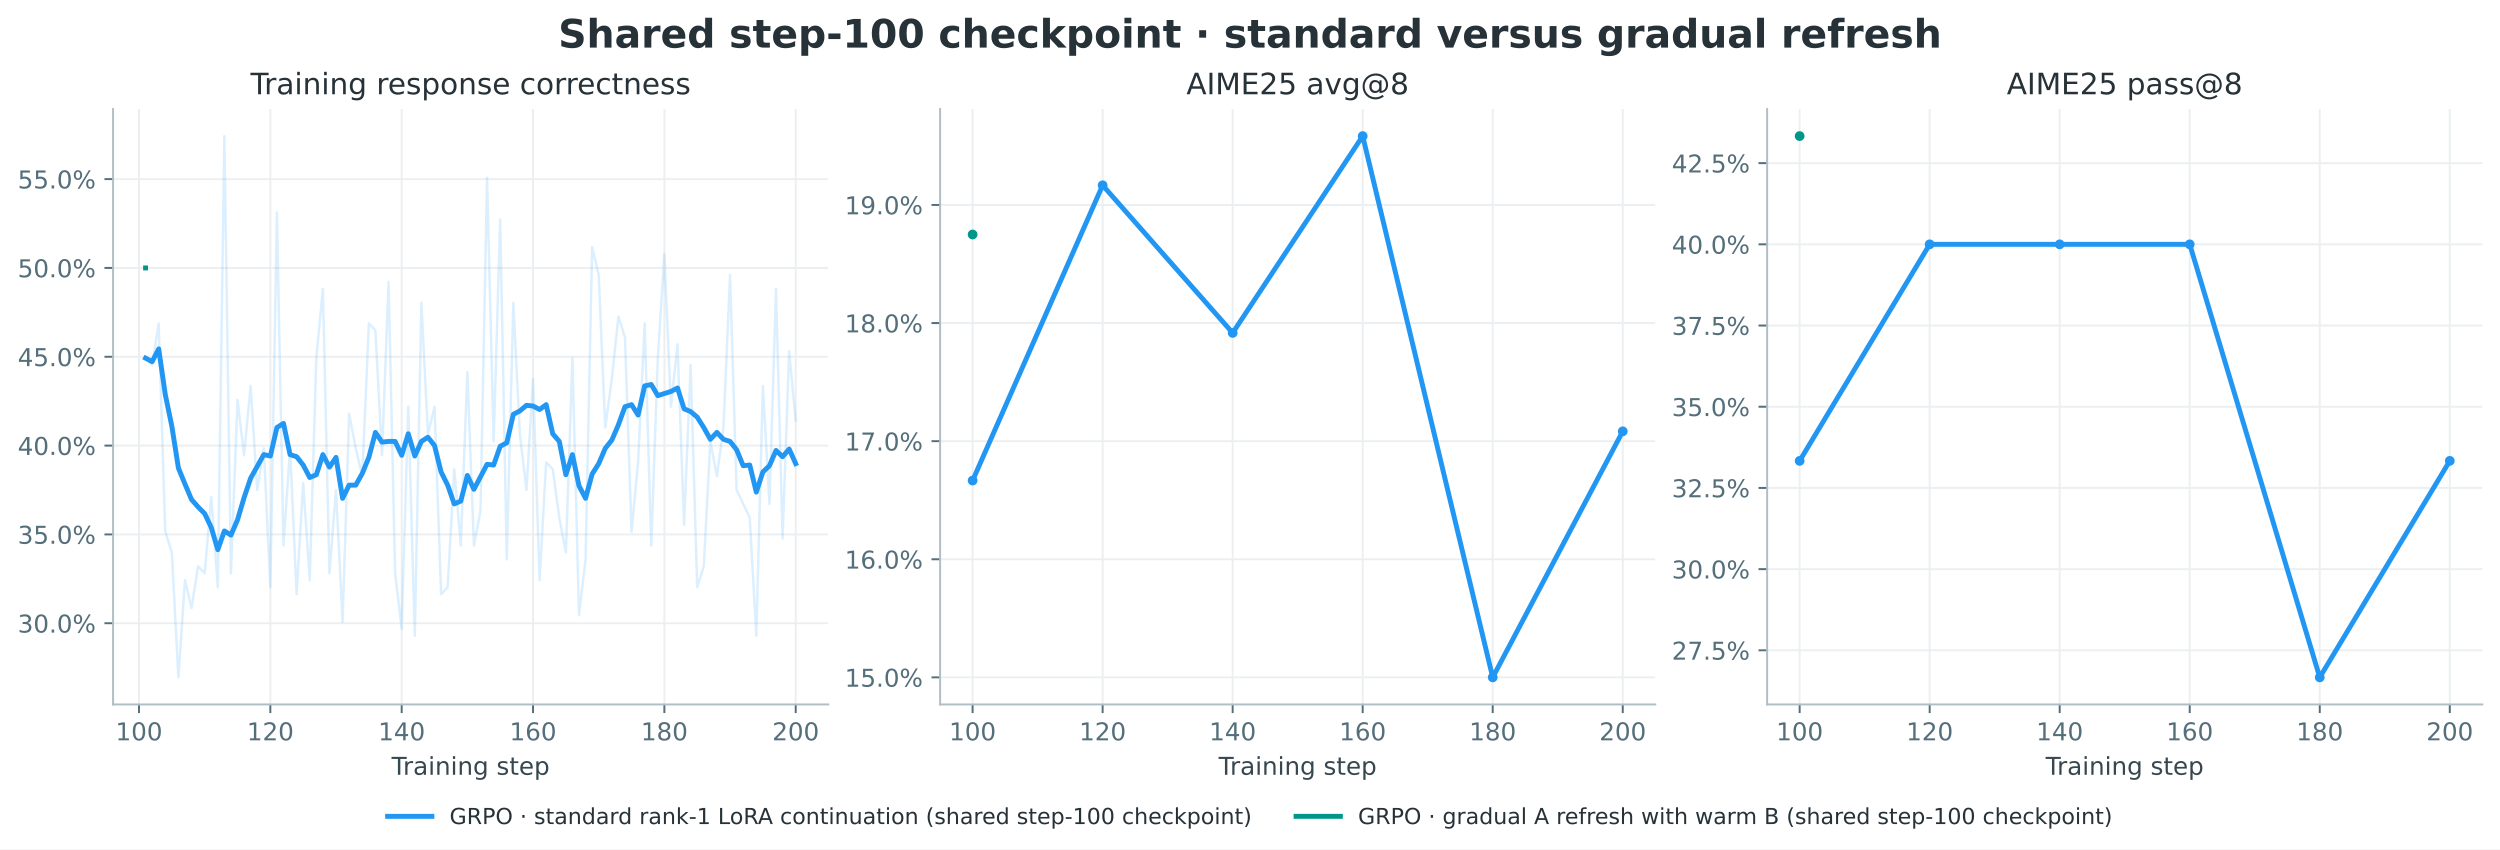
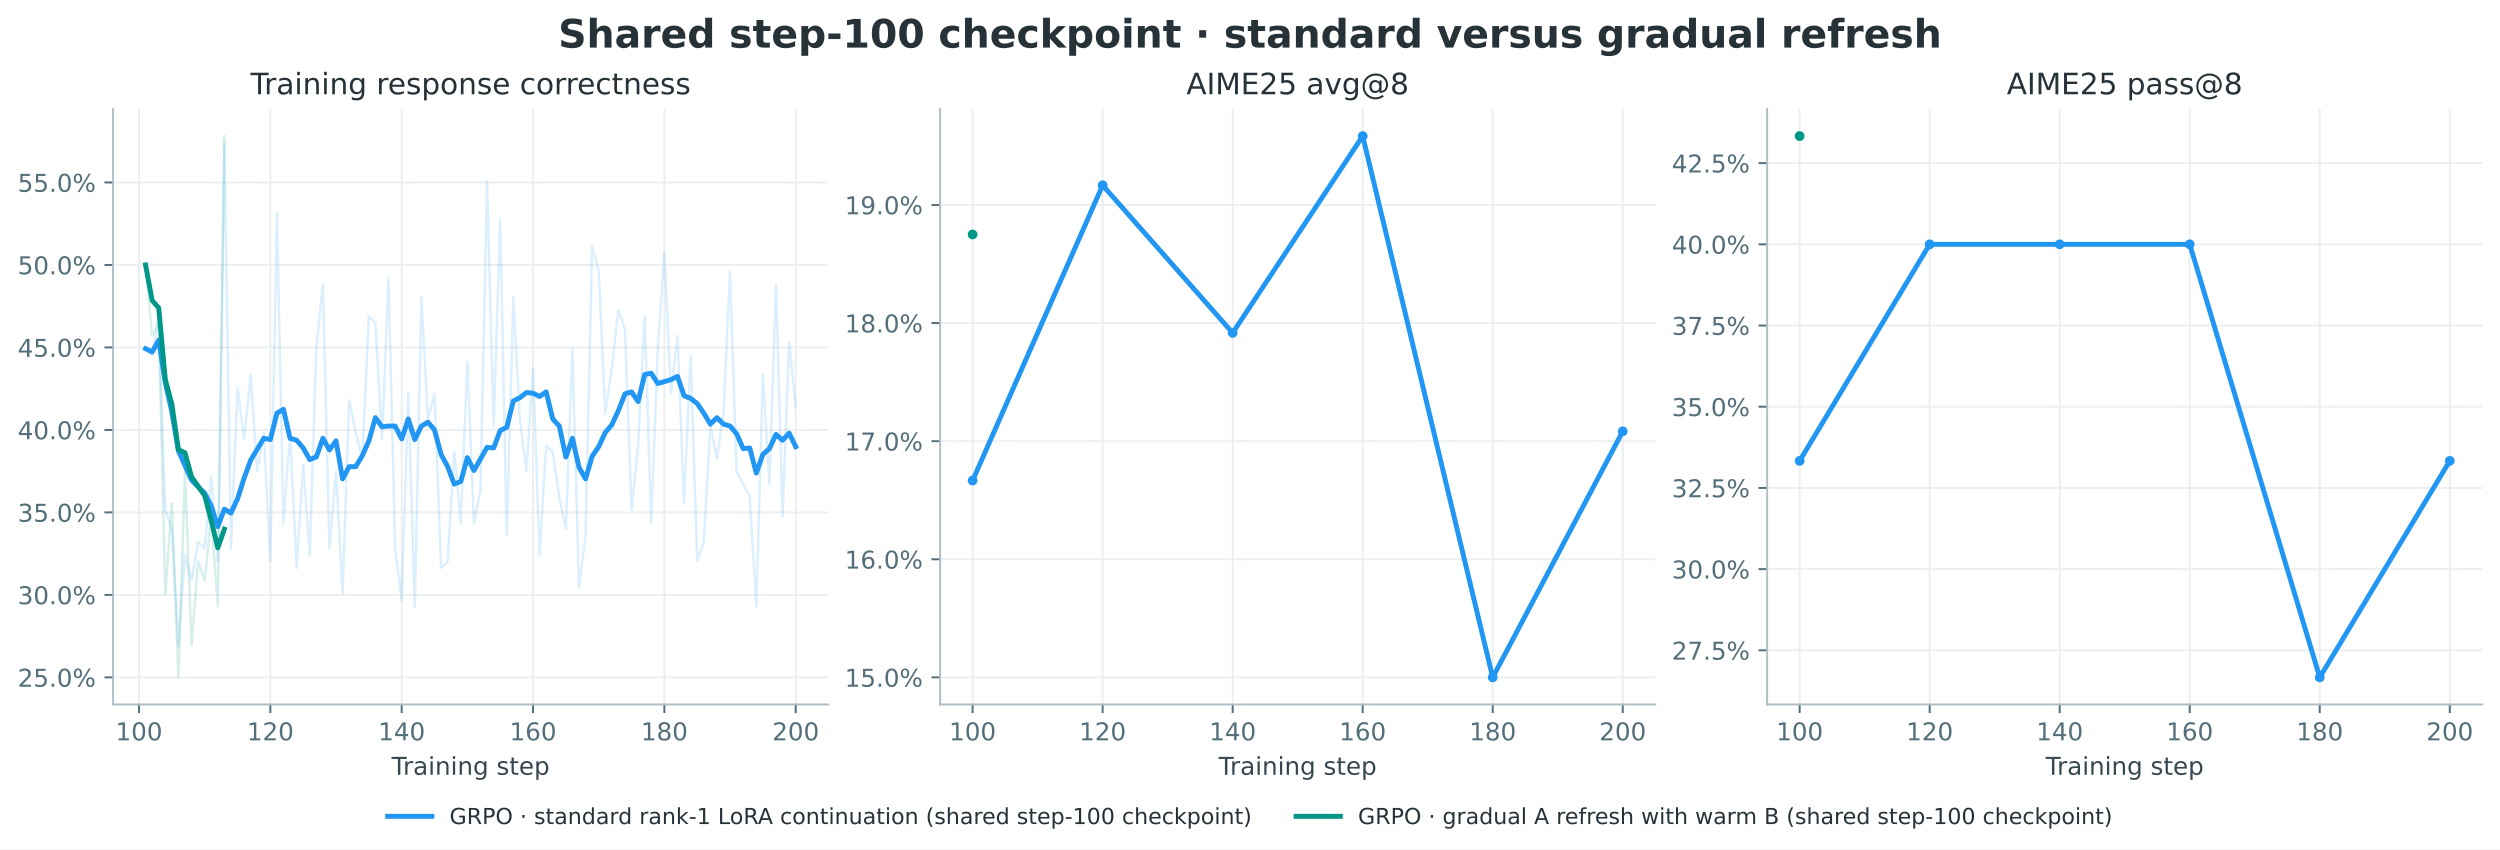
<svg xmlns="http://www.w3.org/2000/svg" xmlns:xlink="http://www.w3.org/1999/xlink" width="1016.4pt" height="345.3pt" viewBox="0 0 1016.4 345.3" version="1.1">
  <defs>
    <style type="text/css">*{stroke-linejoin: round; stroke-linecap: butt}</style>
  </defs>
  <g id="figure_1">
    <g id="patch_1">
      <path d="M 0 345.3 L 1016.4 345.3 L 1016.4 0 L 0 0 z " style="fill: #ffffff" />
    </g>
    <g id="axes_1">
      <g id="patch_2">
        <path d="M 45.967 286.398 L 336.72 286.398 L 336.72 44.32 L 45.967 44.32 z " style="fill: #ffffff" />
      </g>
      <g id="matplotlib.axis_1">
        <g id="xtick_1">
          <g id="line2d_1">
            <path d="M 56.513 286.398 L 56.513 44.32 " clip-path="url(#p7c7b25b468)" style="fill: none; stroke: #eceff1; stroke-width: 0.8; stroke-linecap: square" />
          </g>
          <g id="line2d_2">
            <defs>
              <path id="m4312fbdb51" d="M 0 0 L 0 3.5 " style="stroke: #546e7a; stroke-width: 0.8" />
            </defs>
            <g>
              <use xlink:href="#m4312fbdb51" x="56.513" y="286.398" style="fill: #546e7a; stroke: #546e7a; stroke-width: 0.8" />
            </g>
          </g>
          <g id="text_1">
            <text style="font-size: 10px; font-family: 'DejaVu Sans'; text-anchor: middle; fill: #546e7a" x="56.513" y="300.995" transform="rotate(-0 56.51331 300.9952)">100</text>
          </g>
        </g>
        <g id="xtick_2">
          <g id="line2d_3">
            <path d="M 109.911 286.398 L 109.911 44.32 " clip-path="url(#p7c7b25b468)" style="fill: none; stroke: #eceff1; stroke-width: 0.8; stroke-linecap: square" />
          </g>
          <g id="line2d_4">
            <g>
              <use xlink:href="#m4312fbdb51" x="109.911" y="286.398" style="fill: #546e7a; stroke: #546e7a; stroke-width: 0.8" />
            </g>
          </g>
          <g id="text_2">
            <text style="font-size: 10px; font-family: 'DejaVu Sans'; text-anchor: middle; fill: #546e7a" x="109.911" y="300.995" transform="rotate(-0 109.9114 300.9952)">120</text>
          </g>
        </g>
        <g id="xtick_3">
          <g id="line2d_5">
            <path d="M 163.31 286.398 L 163.31 44.32 " clip-path="url(#p7c7b25b468)" style="fill: none; stroke: #eceff1; stroke-width: 0.8; stroke-linecap: square" />
          </g>
          <g id="line2d_6">
            <g>
              <use xlink:href="#m4312fbdb51" x="163.31" y="286.398" style="fill: #546e7a; stroke: #546e7a; stroke-width: 0.8" />
            </g>
          </g>
          <g id="text_3">
            <text style="font-size: 10px; font-family: 'DejaVu Sans'; text-anchor: middle; fill: #546e7a" x="163.31" y="300.995" transform="rotate(-0 163.3095 300.9952)">140</text>
          </g>
        </g>
        <g id="xtick_4">
          <g id="line2d_7">
            <path d="M 216.708 286.398 L 216.708 44.32 " clip-path="url(#p7c7b25b468)" style="fill: none; stroke: #eceff1; stroke-width: 0.8; stroke-linecap: square" />
          </g>
          <g id="line2d_8">
            <g>
              <use xlink:href="#m4312fbdb51" x="216.708" y="286.398" style="fill: #546e7a; stroke: #546e7a; stroke-width: 0.8" />
            </g>
          </g>
          <g id="text_4">
            <text style="font-size: 10px; font-family: 'DejaVu Sans'; text-anchor: middle; fill: #546e7a" x="216.708" y="300.995" transform="rotate(-0 216.7076 300.9952)">160</text>
          </g>
        </g>
        <g id="xtick_5">
          <g id="line2d_9">
            <path d="M 270.106 286.398 L 270.106 44.32 " clip-path="url(#p7c7b25b468)" style="fill: none; stroke: #eceff1; stroke-width: 0.8; stroke-linecap: square" />
          </g>
          <g id="line2d_10">
            <g>
              <use xlink:href="#m4312fbdb51" x="270.106" y="286.398" style="fill: #546e7a; stroke: #546e7a; stroke-width: 0.8" />
            </g>
          </g>
          <g id="text_5">
            <text style="font-size: 10px; font-family: 'DejaVu Sans'; text-anchor: middle; fill: #546e7a" x="270.106" y="300.995" transform="rotate(-0 270.1057 300.9952)">180</text>
          </g>
        </g>
        <g id="xtick_6">
          <g id="line2d_11">
            <path d="M 323.504 286.398 L 323.504 44.32 " clip-path="url(#p7c7b25b468)" style="fill: none; stroke: #eceff1; stroke-width: 0.8; stroke-linecap: square" />
          </g>
          <g id="line2d_12">
            <g>
              <use xlink:href="#m4312fbdb51" x="323.504" y="286.398" style="fill: #546e7a; stroke: #546e7a; stroke-width: 0.8" />
            </g>
          </g>
          <g id="text_6">
            <text style="font-size: 10px; font-family: 'DejaVu Sans'; text-anchor: middle; fill: #546e7a" x="323.504" y="300.995" transform="rotate(-0 323.5038 300.9952)">200</text>
          </g>
        </g>
        <g id="text_7">
          <text style="font-size: 10px; font-family: 'DejaVu Sans'; text-anchor: middle; fill: #37474f" x="191.344" y="314.996" transform="rotate(-0 191.3435 314.996)">Training step</text>
        </g>
      </g>
      <g id="matplotlib.axis_2">
        <g id="ytick_1">
          <g id="line2d_13">
-             <path d="M 45.967 253.387 L 336.72 253.387 " clip-path="url(#p7c7b25b468)" style="fill: none; stroke: #eceff1; stroke-width: 0.8; stroke-linecap: square" />
+             <path d="M 45.967 275.394 L 336.72 275.394 " clip-path="url(#p7c7b25b468)" style="fill: none; stroke: #eceff1; stroke-width: 0.8; stroke-linecap: square" />
          </g>
          <g id="line2d_14">
            <defs>
              <path id="m54cceb25df" d="M 0 0 L -3.5 0 " style="stroke: #546e7a; stroke-width: 0.8" />
            </defs>
            <g>
-               <use xlink:href="#m54cceb25df" x="45.967" y="253.387" style="fill: #546e7a; stroke: #546e7a; stroke-width: 0.8" />
+               <use xlink:href="#m54cceb25df" x="45.967" y="275.394" style="fill: #546e7a; stroke: #546e7a; stroke-width: 0.8" />
            </g>
          </g>
          <g id="text_8">
-             <text style="font-size: 10px; font-family: 'DejaVu Sans'; text-anchor: end; fill: #546e7a" x="38.967" y="257.186" transform="rotate(-0 38.96719 257.1858)">30.0%</text>
+             <text style="font-size: 10px; font-family: 'DejaVu Sans'; text-anchor: end; fill: #546e7a" x="38.967" y="279.193" transform="rotate(-0 38.96719 279.1929)">25.0%</text>
          </g>
        </g>
        <g id="ytick_2">
          <g id="line2d_15">
-             <path d="M 45.967 217.273 L 336.72 217.273 " clip-path="url(#p7c7b25b468)" style="fill: none; stroke: #eceff1; stroke-width: 0.8; stroke-linecap: square" />
+             <path d="M 45.967 241.859 L 336.72 241.859 " clip-path="url(#p7c7b25b468)" style="fill: none; stroke: #eceff1; stroke-width: 0.8; stroke-linecap: square" />
          </g>
          <g id="line2d_16">
            <g>
-               <use xlink:href="#m54cceb25df" x="45.967" y="217.273" style="fill: #546e7a; stroke: #546e7a; stroke-width: 0.8" />
+               <use xlink:href="#m54cceb25df" x="45.967" y="241.859" style="fill: #546e7a; stroke: #546e7a; stroke-width: 0.8" />
            </g>
          </g>
          <g id="text_9">
-             <text style="font-size: 10px; font-family: 'DejaVu Sans'; text-anchor: end; fill: #546e7a" x="38.967" y="221.072" transform="rotate(-0 38.96719 221.0716)">35.0%</text>
+             <text style="font-size: 10px; font-family: 'DejaVu Sans'; text-anchor: end; fill: #546e7a" x="38.967" y="245.658" transform="rotate(-0 38.96719 245.6583)">30.0%</text>
          </g>
        </g>
        <g id="ytick_3">
          <g id="line2d_17">
-             <path d="M 45.967 181.159 L 336.72 181.159 " clip-path="url(#p7c7b25b468)" style="fill: none; stroke: #eceff1; stroke-width: 0.8; stroke-linecap: square" />
+             <path d="M 45.967 208.325 L 336.72 208.325 " clip-path="url(#p7c7b25b468)" style="fill: none; stroke: #eceff1; stroke-width: 0.8; stroke-linecap: square" />
          </g>
          <g id="line2d_18">
            <g>
-               <use xlink:href="#m54cceb25df" x="45.967" y="181.159" style="fill: #546e7a; stroke: #546e7a; stroke-width: 0.8" />
+               <use xlink:href="#m54cceb25df" x="45.967" y="208.325" style="fill: #546e7a; stroke: #546e7a; stroke-width: 0.8" />
            </g>
          </g>
          <g id="text_10">
-             <text style="font-size: 10px; font-family: 'DejaVu Sans'; text-anchor: end; fill: #546e7a" x="38.967" y="184.957" transform="rotate(-0 38.96719 184.9575)">40.0%</text>
+             <text style="font-size: 10px; font-family: 'DejaVu Sans'; text-anchor: end; fill: #546e7a" x="38.967" y="212.124" transform="rotate(-0 38.96719 212.1237)">35.0%</text>
          </g>
        </g>
        <g id="ytick_4">
          <g id="line2d_19">
-             <path d="M 45.967 145.044 L 336.72 145.044 " clip-path="url(#p7c7b25b468)" style="fill: none; stroke: #eceff1; stroke-width: 0.8; stroke-linecap: square" />
+             <path d="M 45.967 174.79 L 336.72 174.79 " clip-path="url(#p7c7b25b468)" style="fill: none; stroke: #eceff1; stroke-width: 0.8; stroke-linecap: square" />
          </g>
          <g id="line2d_20">
            <g>
-               <use xlink:href="#m54cceb25df" x="45.967" y="145.044" style="fill: #546e7a; stroke: #546e7a; stroke-width: 0.8" />
+               <use xlink:href="#m54cceb25df" x="45.967" y="174.79" style="fill: #546e7a; stroke: #546e7a; stroke-width: 0.8" />
            </g>
          </g>
          <g id="text_11">
-             <text style="font-size: 10px; font-family: 'DejaVu Sans'; text-anchor: end; fill: #546e7a" x="38.967" y="148.843" transform="rotate(-0 38.96719 148.8433)">45.0%</text>
+             <text style="font-size: 10px; font-family: 'DejaVu Sans'; text-anchor: end; fill: #546e7a" x="38.967" y="178.589" transform="rotate(-0 38.96719 178.5891)">40.0%</text>
          </g>
        </g>
        <g id="ytick_5">
          <g id="line2d_21">
-             <path d="M 45.967 108.93 L 336.72 108.93 " clip-path="url(#p7c7b25b468)" style="fill: none; stroke: #eceff1; stroke-width: 0.8; stroke-linecap: square" />
+             <path d="M 45.967 141.256 L 336.72 141.256 " clip-path="url(#p7c7b25b468)" style="fill: none; stroke: #eceff1; stroke-width: 0.8; stroke-linecap: square" />
          </g>
          <g id="line2d_22">
            <g>
-               <use xlink:href="#m54cceb25df" x="45.967" y="108.93" style="fill: #546e7a; stroke: #546e7a; stroke-width: 0.8" />
+               <use xlink:href="#m54cceb25df" x="45.967" y="141.256" style="fill: #546e7a; stroke: #546e7a; stroke-width: 0.8" />
            </g>
          </g>
          <g id="text_12">
-             <text style="font-size: 10px; font-family: 'DejaVu Sans'; text-anchor: end; fill: #546e7a" x="38.967" y="112.729" transform="rotate(-0 38.96719 112.7292)">50.0%</text>
+             <text style="font-size: 10px; font-family: 'DejaVu Sans'; text-anchor: end; fill: #546e7a" x="38.967" y="145.055" transform="rotate(-0 38.96719 145.0546)">45.0%</text>
          </g>
        </g>
        <g id="ytick_6">
          <g id="line2d_23">
-             <path d="M 45.967 72.816 L 336.72 72.816 " clip-path="url(#p7c7b25b468)" style="fill: none; stroke: #eceff1; stroke-width: 0.8; stroke-linecap: square" />
+             <path d="M 45.967 107.721 L 336.72 107.721 " clip-path="url(#p7c7b25b468)" style="fill: none; stroke: #eceff1; stroke-width: 0.8; stroke-linecap: square" />
          </g>
          <g id="line2d_24">
            <g>
-               <use xlink:href="#m54cceb25df" x="45.967" y="72.816" style="fill: #546e7a; stroke: #546e7a; stroke-width: 0.8" />
+               <use xlink:href="#m54cceb25df" x="45.967" y="107.721" style="fill: #546e7a; stroke: #546e7a; stroke-width: 0.8" />
            </g>
          </g>
          <g id="text_13">
-             <text style="font-size: 10px; font-family: 'DejaVu Sans'; text-anchor: end; fill: #546e7a" x="38.967" y="76.615" transform="rotate(-0 38.96719 76.61501)">55.0%</text>
-           </g>
-         </g>
-       </g>
-       <g id="line2d_25">
-         <path d="M 59.183 145.609 L 61.853 148.43 L 64.523 131.502 L 67.193 216.144 L 69.863 224.608 L 72.533 275.394 L 75.203 235.894 L 77.873 247.18 L 80.542 230.251 L 83.212 233.073 L 85.882 202.037 L 88.552 238.716 L 91.222 55.323 L 93.892 233.073 L 96.562 162.537 L 99.232 185.109 L 101.902 156.894 L 104.572 199.216 L 107.242 182.287 L 109.911 238.716 L 112.581 86.359 L 115.251 221.787 L 117.921 182.287 L 120.591 241.537 L 123.261 196.394 L 125.931 235.894 L 128.601 145.609 L 131.271 117.395 L 133.941 233.073 L 136.61 199.216 L 139.28 252.823 L 141.95 168.18 L 144.62 182.287 L 147.29 193.573 L 149.96 131.502 L 152.63 134.323 L 155.3 185.109 L 157.97 114.573 L 160.64 233.073 L 163.31 255.644 L 165.979 165.359 L 168.649 258.466 L 171.319 123.037 L 173.989 176.644 L 176.659 165.359 L 179.329 241.537 L 181.999 238.716 L 184.669 190.751 L 187.339 221.787 L 190.009 151.252 L 192.678 221.787 L 195.348 207.68 L 198.018 72.252 L 200.688 179.466 L 203.358 89.18 L 206.028 227.43 L 208.698 123.037 L 211.368 176.644 L 214.038 199.216 L 216.708 154.073 L 219.378 235.894 L 222.047 187.93 L 224.717 190.751 L 227.387 210.501 L 230.057 224.608 L 232.727 145.609 L 235.397 250.001 L 238.067 227.43 L 240.737 100.466 L 243.407 111.752 L 246.077 173.823 L 248.746 154.073 L 251.416 128.68 L 254.086 137.145 L 256.756 216.144 L 259.426 187.93 L 262.096 131.502 L 264.766 221.787 L 267.436 145.609 L 270.106 103.287 L 272.776 165.359 L 275.446 139.966 L 278.115 213.323 L 280.785 148.43 L 283.455 238.716 L 286.125 230.251 L 288.795 179.466 L 291.465 193.573 L 294.135 173.823 L 296.805 111.752 L 299.475 199.216 L 302.145 204.859 L 304.814 210.501 L 307.484 258.466 L 310.154 156.894 L 312.824 204.859 L 315.494 117.395 L 318.164 218.966 L 320.834 142.787 L 323.504 171.002 " clip-path="url(#p7c7b25b468)" style="fill: none; stroke: #2196f3; stroke-opacity: 0.16; stroke-linecap: square" />
-       </g>
-       <g id="line2d_26">
-         <path d="M 59.183 145.609 L 61.853 147.019 L 64.523 141.847 L 67.193 160.421 L 69.863 173.259 L 72.533 190.281 L 75.203 196.797 L 77.873 203.095 L 80.542 206.113 L 83.212 208.809 L 85.882 214.451 L 88.552 223.48 L 91.222 215.862 L 93.892 217.555 L 96.562 211.348 L 99.232 202.319 L 101.902 194.419 L 104.572 189.623 L 107.242 184.826 L 109.911 185.391 L 112.581 173.823 L 115.251 172.13 L 117.921 184.826 L 120.591 185.673 L 123.261 189.059 L 125.931 194.137 L 128.601 193.009 L 131.271 184.826 L 133.941 189.905 L 136.61 185.955 L 139.28 202.601 L 141.95 197.241 L 144.62 197.241 L 147.29 192.444 L 149.96 185.955 L 152.63 175.798 L 155.3 179.748 L 157.97 179.466 L 160.64 179.466 L 163.31 185.109 L 165.979 176.362 L 168.649 185.391 L 171.319 179.466 L 173.989 177.773 L 176.659 181.159 L 179.329 191.88 L 181.999 197.241 L 184.669 204.859 L 187.339 203.73 L 190.009 193.291 L 192.678 198.934 L 195.348 193.855 L 198.018 188.776 L 200.688 189.059 L 203.358 181.441 L 206.028 180.03 L 208.698 168.462 L 211.368 167.052 L 214.038 164.794 L 216.708 165.077 L 219.378 166.487 L 222.047 164.512 L 224.717 176.362 L 227.387 179.466 L 230.057 193.009 L 232.727 184.826 L 235.397 197.523 L 238.067 202.601 L 240.737 192.726 L 243.407 188.494 L 246.077 182.287 L 248.746 178.902 L 251.416 172.694 L 254.086 165.359 L 256.756 164.512 L 259.426 168.744 L 262.096 156.894 L 264.766 156.33 L 267.436 160.844 L 270.106 159.998 L 272.776 159.152 L 275.446 157.741 L 278.115 166.205 L 280.785 167.334 L 283.455 169.591 L 286.125 173.823 L 288.795 178.619 L 291.465 175.798 L 294.135 178.619 L 296.805 179.466 L 299.475 182.851 L 302.145 189.341 L 304.814 189.059 L 307.484 200.062 L 310.154 191.88 L 312.824 189.341 L 315.494 183.134 L 318.164 185.673 L 320.834 182.569 L 323.504 188.494 " clip-path="url(#p7c7b25b468)" style="fill: none; stroke: #2196f3; stroke-width: 2; stroke-linecap: square" />
+             <text style="font-size: 10px; font-family: 'DejaVu Sans'; text-anchor: end; fill: #546e7a" x="38.967" y="111.52" transform="rotate(-0 38.96719 111.52)">50.0%</text>
+           </g>
+         </g>
+         <g id="ytick_7">
+           <g id="line2d_25">
+             <path d="M 45.967 74.187 L 336.72 74.187 " clip-path="url(#p7c7b25b468)" style="fill: none; stroke: #eceff1; stroke-width: 0.8; stroke-linecap: square" />
+           </g>
+           <g id="line2d_26">
+             <g>
+               <use xlink:href="#m54cceb25df" x="45.967" y="74.187" style="fill: #546e7a; stroke: #546e7a; stroke-width: 0.8" />
+             </g>
+           </g>
+           <g id="text_14">
+             <text style="font-size: 10px; font-family: 'DejaVu Sans'; text-anchor: end; fill: #546e7a" x="38.967" y="77.985" transform="rotate(-0 38.96719 77.98541)">55.0%</text>
+           </g>
+         </g>
      </g>
      <g id="line2d_27">
-         <path d="M 59.183 108.93 " clip-path="url(#p7c7b25b468)" style="fill: none; stroke: #009688; stroke-opacity: 0.16; stroke-linecap: square" />
+         <path d="M 59.183 141.78 L 61.853 144.4 L 64.523 128.68 L 67.193 207.277 L 69.863 215.137 L 72.533 262.295 L 75.203 225.616 L 77.873 236.096 L 80.542 220.376 L 83.212 222.996 L 85.882 194.177 L 88.552 228.236 L 91.222 57.943 L 93.892 222.996 L 96.562 157.499 L 99.232 178.458 L 101.902 152.259 L 104.572 191.558 L 107.242 175.838 L 109.911 228.236 L 112.581 86.762 L 115.251 212.517 L 117.921 175.838 L 120.591 230.856 L 123.261 188.938 L 125.931 225.616 L 128.601 141.78 L 131.271 115.581 L 133.941 222.996 L 136.61 191.558 L 139.28 241.335 L 141.95 162.739 L 144.62 175.838 L 147.29 186.318 L 149.96 128.68 L 152.63 131.3 L 155.3 178.458 L 157.97 112.961 L 160.64 222.996 L 163.31 243.955 L 165.979 160.119 L 168.649 246.575 L 171.319 120.821 L 173.989 170.598 L 176.659 160.119 L 179.329 230.856 L 181.999 228.236 L 184.669 183.698 L 187.339 212.517 L 190.009 147.019 L 192.678 212.517 L 195.348 199.417 L 198.018 73.663 L 200.688 173.218 L 203.358 89.382 L 206.028 217.756 L 208.698 120.821 L 211.368 170.598 L 214.038 191.558 L 216.708 149.639 L 219.378 225.616 L 222.047 181.078 L 224.717 183.698 L 227.387 202.037 L 230.057 215.137 L 232.727 141.78 L 235.397 238.716 L 238.067 217.756 L 240.737 99.861 L 243.407 110.341 L 246.077 167.979 L 248.746 149.639 L 251.416 126.06 L 254.086 133.92 L 256.756 207.277 L 259.426 181.078 L 262.096 128.68 L 264.766 212.517 L 267.436 141.78 L 270.106 102.481 L 272.776 160.119 L 275.446 136.54 L 278.115 204.657 L 280.785 144.4 L 283.455 228.236 L 286.125 220.376 L 288.795 173.218 L 291.465 186.318 L 294.135 167.979 L 296.805 110.341 L 299.475 191.558 L 302.145 196.797 L 304.814 202.037 L 307.484 246.575 L 310.154 152.259 L 312.824 196.797 L 315.494 115.581 L 318.164 209.897 L 320.834 139.16 L 323.504 165.359 " clip-path="url(#p7c7b25b468)" style="fill: none; stroke: #2196f3; stroke-opacity: 0.16; stroke-linecap: square" />
      </g>
      <g id="line2d_28">
-         <path d="M 59.183 108.93 " clip-path="url(#p7c7b25b468)" style="fill: none; stroke: #009688; stroke-width: 2; stroke-linecap: square" />
+         <path d="M 59.183 141.78 L 61.853 143.09 L 64.523 138.287 L 67.193 155.534 L 69.863 167.455 L 72.533 183.261 L 75.203 189.312 L 77.873 195.16 L 80.542 197.962 L 83.212 200.465 L 85.882 205.705 L 88.552 214.089 L 91.222 207.015 L 93.892 208.587 L 96.562 202.823 L 99.232 194.439 L 101.902 187.104 L 104.572 182.65 L 107.242 178.196 L 109.911 178.72 L 112.581 167.979 L 115.251 166.407 L 117.921 178.196 L 120.591 178.982 L 123.261 182.126 L 125.931 186.842 L 128.601 185.794 L 131.271 178.196 L 133.941 182.912 L 136.61 179.244 L 139.28 194.701 L 141.95 189.724 L 144.62 189.724 L 147.29 185.27 L 149.96 179.244 L 152.63 169.813 L 155.3 173.48 L 157.97 173.218 L 160.64 173.218 L 163.31 178.458 L 165.979 170.336 L 168.649 178.72 L 171.319 173.218 L 173.989 171.646 L 176.659 174.79 L 179.329 184.746 L 181.999 189.724 L 184.669 196.797 L 187.339 195.749 L 190.009 186.056 L 192.678 191.296 L 195.348 186.58 L 198.018 181.864 L 200.688 182.126 L 203.358 175.052 L 206.028 173.742 L 208.698 163.001 L 211.368 161.691 L 214.038 159.595 L 216.708 159.857 L 219.378 161.167 L 222.047 159.333 L 224.717 170.336 L 227.387 173.218 L 230.057 185.794 L 232.727 178.196 L 235.397 189.986 L 238.067 194.701 L 240.737 185.532 L 243.407 181.602 L 246.077 175.838 L 248.746 172.694 L 251.416 166.931 L 254.086 160.119 L 256.756 159.333 L 259.426 163.263 L 262.096 152.259 L 264.766 151.735 L 267.436 155.927 L 270.106 155.141 L 272.776 154.355 L 275.446 153.045 L 278.115 160.905 L 280.785 161.953 L 283.455 164.049 L 286.125 167.979 L 288.795 172.432 L 291.465 169.813 L 294.135 172.432 L 296.805 173.218 L 299.475 176.362 L 302.145 182.388 L 304.814 182.126 L 307.484 192.344 L 310.154 184.746 L 312.824 182.388 L 315.494 176.624 L 318.164 178.982 L 320.834 176.1 L 323.504 181.602 " clip-path="url(#p7c7b25b468)" style="fill: none; stroke: #2196f3; stroke-width: 2; stroke-linecap: square" />
+       </g>
+       <g id="line2d_29">
+         <path d="M 59.183 107.721 L 61.853 136.54 L 64.523 131.3 L 67.193 241.335 L 69.863 204.657 L 72.533 275.394 L 75.203 191.558 L 77.873 262.295 L 80.542 228.236 L 83.212 236.096 L 85.882 209.897 L 88.552 246.575 L 91.222 55.323 " clip-path="url(#p7c7b25b468)" style="fill: none; stroke: #009688; stroke-opacity: 0.16; stroke-linecap: square" />
+       </g>
+       <g id="line2d_30">
+         <path d="M 59.183 107.721 L 61.853 122.131 L 64.523 125.187 L 67.193 154.224 L 69.863 164.311 L 72.533 182.825 L 75.203 184.072 L 77.873 193.85 L 80.542 197.671 L 83.212 201.513 L 85.882 211.731 L 88.552 222.734 L 91.222 215.137 " clip-path="url(#p7c7b25b468)" style="fill: none; stroke: #009688; stroke-width: 2; stroke-linecap: square" />
      </g>
      <g id="patch_3">
        <path d="M 45.967 286.398 L 45.967 44.32 " style="fill: none; stroke: #b0bec5; stroke-width: 0.8; stroke-linejoin: miter; stroke-linecap: square" />
      </g>
      <g id="patch_4">
        <path d="M 45.967 286.398 L 336.72 286.398 " style="fill: none; stroke: #b0bec5; stroke-width: 0.8; stroke-linejoin: miter; stroke-linecap: square" />
      </g>
-       <g id="text_14">
+       <g id="text_15">
        <text style="font-size: 12px; font-family: 'DejaVu Sans'; text-anchor: middle; fill: #263238" x="191.344" y="38.32" transform="rotate(-0 191.3435 38.31985)">Training response correctness</text>
      </g>
    </g>
    <g id="axes_2">
      <g id="patch_5">
        <path d="M 382.207 286.398 L 672.96 286.398 L 672.96 44.32 L 382.207 44.32 z " style="fill: #ffffff" />
      </g>
      <g id="matplotlib.axis_3">
        <g id="xtick_7">
-           <g id="line2d_29">
+           <g id="line2d_31">
            <path d="M 395.423 286.398 L 395.423 44.32 " clip-path="url(#p70732ec943)" style="fill: none; stroke: #eceff1; stroke-width: 0.8; stroke-linecap: square" />
          </g>
-           <g id="line2d_30">
+           <g id="line2d_32">
            <g>
              <use xlink:href="#m4312fbdb51" x="395.423" y="286.398" style="fill: #546e7a; stroke: #546e7a; stroke-width: 0.8" />
            </g>
          </g>
-           <g id="text_15">
+           <g id="text_16">
            <text style="font-size: 10px; font-family: 'DejaVu Sans'; text-anchor: middle; fill: #546e7a" x="395.423" y="300.995" transform="rotate(-0 395.4231 300.9952)">100</text>
          </g>
        </g>
        <g id="xtick_8">
-           <g id="line2d_31">
+           <g id="line2d_33">
            <path d="M 448.287 286.398 L 448.287 44.32 " clip-path="url(#p70732ec943)" style="fill: none; stroke: #eceff1; stroke-width: 0.8; stroke-linecap: square" />
          </g>
-           <g id="line2d_32">
+           <g id="line2d_34">
            <g>
              <use xlink:href="#m4312fbdb51" x="448.287" y="286.398" style="fill: #546e7a; stroke: #546e7a; stroke-width: 0.8" />
            </g>
          </g>
-           <g id="text_16">
+           <g id="text_17">
            <text style="font-size: 10px; font-family: 'DejaVu Sans'; text-anchor: middle; fill: #546e7a" x="448.287" y="300.995" transform="rotate(-0 448.2872 300.9952)">120</text>
          </g>
        </g>
        <g id="xtick_9">
-           <g id="line2d_33">
+           <g id="line2d_35">
            <path d="M 501.151 286.398 L 501.151 44.32 " clip-path="url(#p70732ec943)" style="fill: none; stroke: #eceff1; stroke-width: 0.8; stroke-linecap: square" />
          </g>
-           <g id="line2d_34">
+           <g id="line2d_36">
            <g>
              <use xlink:href="#m4312fbdb51" x="501.151" y="286.398" style="fill: #546e7a; stroke: #546e7a; stroke-width: 0.8" />
            </g>
          </g>
-           <g id="text_17">
+           <g id="text_18">
            <text style="font-size: 10px; font-family: 'DejaVu Sans'; text-anchor: middle; fill: #546e7a" x="501.151" y="300.995" transform="rotate(-0 501.1513 300.9952)">140</text>
          </g>
        </g>
        <g id="xtick_10">
-           <g id="line2d_35">
+           <g id="line2d_37">
            <path d="M 554.015 286.398 L 554.015 44.32 " clip-path="url(#p70732ec943)" style="fill: none; stroke: #eceff1; stroke-width: 0.8; stroke-linecap: square" />
          </g>
-           <g id="line2d_36">
+           <g id="line2d_38">
            <g>
              <use xlink:href="#m4312fbdb51" x="554.015" y="286.398" style="fill: #546e7a; stroke: #546e7a; stroke-width: 0.8" />
            </g>
          </g>
-           <g id="text_18">
+           <g id="text_19">
            <text style="font-size: 10px; font-family: 'DejaVu Sans'; text-anchor: middle; fill: #546e7a" x="554.015" y="300.995" transform="rotate(-0 554.0154 300.9952)">160</text>
          </g>
        </g>
        <g id="xtick_11">
-           <g id="line2d_37">
+           <g id="line2d_39">
            <path d="M 606.88 286.398 L 606.88 44.32 " clip-path="url(#p70732ec943)" style="fill: none; stroke: #eceff1; stroke-width: 0.8; stroke-linecap: square" />
          </g>
-           <g id="line2d_38">
+           <g id="line2d_40">
            <g>
              <use xlink:href="#m4312fbdb51" x="606.88" y="286.398" style="fill: #546e7a; stroke: #546e7a; stroke-width: 0.8" />
            </g>
          </g>
-           <g id="text_19">
+           <g id="text_20">
            <text style="font-size: 10px; font-family: 'DejaVu Sans'; text-anchor: middle; fill: #546e7a" x="606.88" y="300.995" transform="rotate(-0 606.8795 300.9952)">180</text>
          </g>
        </g>
        <g id="xtick_12">
-           <g id="line2d_39">
+           <g id="line2d_41">
            <path d="M 659.744 286.398 L 659.744 44.32 " clip-path="url(#p70732ec943)" style="fill: none; stroke: #eceff1; stroke-width: 0.8; stroke-linecap: square" />
          </g>
-           <g id="line2d_40">
+           <g id="line2d_42">
            <g>
              <use xlink:href="#m4312fbdb51" x="659.744" y="286.398" style="fill: #546e7a; stroke: #546e7a; stroke-width: 0.8" />
            </g>
          </g>
-           <g id="text_20">
+           <g id="text_21">
            <text style="font-size: 10px; font-family: 'DejaVu Sans'; text-anchor: middle; fill: #546e7a" x="659.744" y="300.995" transform="rotate(-0 659.7437 300.9952)">200</text>
          </g>
        </g>
-         <g id="text_21">
+         <g id="text_22">
          <text style="font-size: 10px; font-family: 'DejaVu Sans'; text-anchor: middle; fill: #37474f" x="527.583" y="314.996" transform="rotate(-0 527.5834 314.996)">Training step</text>
        </g>
      </g>
      <g id="matplotlib.axis_4">
-         <g id="ytick_7">
-           <g id="line2d_41">
-             <path d="M 382.207 275.394 L 672.96 275.394 " clip-path="url(#p70732ec943)" style="fill: none; stroke: #eceff1; stroke-width: 0.8; stroke-linecap: square" />
-           </g>
-           <g id="line2d_42">
-             <g>
-               <use xlink:href="#m54cceb25df" x="382.207" y="275.394" style="fill: #546e7a; stroke: #546e7a; stroke-width: 0.8" />
-             </g>
-           </g>
-           <g id="text_22">
-             <text style="font-size: 10px; font-family: 'DejaVu Sans'; text-anchor: end; fill: #546e7a" x="375.207" y="279.193" transform="rotate(-0 375.207 279.1929)">15.0%</text>
-           </g>
-         </g>
        <g id="ytick_8">
          <g id="line2d_43">
-             <path d="M 382.207 227.379 L 672.96 227.379 " clip-path="url(#p70732ec943)" style="fill: none; stroke: #eceff1; stroke-width: 0.8; stroke-linecap: square" />
+             <path d="M 382.207 275.394 L 672.96 275.394 " clip-path="url(#p70732ec943)" style="fill: none; stroke: #eceff1; stroke-width: 0.8; stroke-linecap: square" />
          </g>
          <g id="line2d_44">
            <g>
-               <use xlink:href="#m54cceb25df" x="382.207" y="227.379" style="fill: #546e7a; stroke: #546e7a; stroke-width: 0.8" />
+               <use xlink:href="#m54cceb25df" x="382.207" y="275.394" style="fill: #546e7a; stroke: #546e7a; stroke-width: 0.8" />
            </g>
          </g>
          <g id="text_23">
-             <text style="font-size: 10px; font-family: 'DejaVu Sans'; text-anchor: end; fill: #546e7a" x="375.207" y="231.177" transform="rotate(-0 375.207 231.1774)">16.0%</text>
+             <text style="font-size: 10px; font-family: 'DejaVu Sans'; text-anchor: end; fill: #546e7a" x="375.207" y="279.193" transform="rotate(-0 375.207 279.1929)">15.0%</text>
          </g>
        </g>
        <g id="ytick_9">
          <g id="line2d_45">
-             <path d="M 382.207 179.363 L 672.96 179.363 " clip-path="url(#p70732ec943)" style="fill: none; stroke: #eceff1; stroke-width: 0.8; stroke-linecap: square" />
+             <path d="M 382.207 227.379 L 672.96 227.379 " clip-path="url(#p70732ec943)" style="fill: none; stroke: #eceff1; stroke-width: 0.8; stroke-linecap: square" />
          </g>
          <g id="line2d_46">
            <g>
-               <use xlink:href="#m54cceb25df" x="382.207" y="179.363" style="fill: #546e7a; stroke: #546e7a; stroke-width: 0.8" />
+               <use xlink:href="#m54cceb25df" x="382.207" y="227.379" style="fill: #546e7a; stroke: #546e7a; stroke-width: 0.8" />
            </g>
          </g>
          <g id="text_24">
-             <text style="font-size: 10px; font-family: 'DejaVu Sans'; text-anchor: end; fill: #546e7a" x="375.207" y="183.162" transform="rotate(-0 375.207 183.162)">17.0%</text>
+             <text style="font-size: 10px; font-family: 'DejaVu Sans'; text-anchor: end; fill: #546e7a" x="375.207" y="231.177" transform="rotate(-0 375.207 231.1774)">16.0%</text>
          </g>
        </g>
        <g id="ytick_10">
          <g id="line2d_47">
-             <path d="M 382.207 131.348 L 672.96 131.348 " clip-path="url(#p70732ec943)" style="fill: none; stroke: #eceff1; stroke-width: 0.8; stroke-linecap: square" />
+             <path d="M 382.207 179.363 L 672.96 179.363 " clip-path="url(#p70732ec943)" style="fill: none; stroke: #eceff1; stroke-width: 0.8; stroke-linecap: square" />
          </g>
          <g id="line2d_48">
            <g>
-               <use xlink:href="#m54cceb25df" x="382.207" y="131.348" style="fill: #546e7a; stroke: #546e7a; stroke-width: 0.8" />
+               <use xlink:href="#m54cceb25df" x="382.207" y="179.363" style="fill: #546e7a; stroke: #546e7a; stroke-width: 0.8" />
            </g>
          </g>
          <g id="text_25">
-             <text style="font-size: 10px; font-family: 'DejaVu Sans'; text-anchor: end; fill: #546e7a" x="375.207" y="135.147" transform="rotate(-0 375.207 135.1466)">18.0%</text>
+             <text style="font-size: 10px; font-family: 'DejaVu Sans'; text-anchor: end; fill: #546e7a" x="375.207" y="183.162" transform="rotate(-0 375.207 183.162)">17.0%</text>
          </g>
        </g>
        <g id="ytick_11">
          <g id="line2d_49">
+             <path d="M 382.207 131.348 L 672.96 131.348 " clip-path="url(#p70732ec943)" style="fill: none; stroke: #eceff1; stroke-width: 0.8; stroke-linecap: square" />
+           </g>
+           <g id="line2d_50">
+             <g>
+               <use xlink:href="#m54cceb25df" x="382.207" y="131.348" style="fill: #546e7a; stroke: #546e7a; stroke-width: 0.8" />
+             </g>
+           </g>
+           <g id="text_26">
+             <text style="font-size: 10px; font-family: 'DejaVu Sans'; text-anchor: end; fill: #546e7a" x="375.207" y="135.147" transform="rotate(-0 375.207 135.1466)">18.0%</text>
+           </g>
+         </g>
+         <g id="ytick_12">
+           <g id="line2d_51">
            <path d="M 382.207 83.332 L 672.96 83.332 " clip-path="url(#p70732ec943)" style="fill: none; stroke: #eceff1; stroke-width: 0.8; stroke-linecap: square" />
          </g>
-           <g id="line2d_50">
+           <g id="line2d_52">
            <g>
              <use xlink:href="#m54cceb25df" x="382.207" y="83.332" style="fill: #546e7a; stroke: #546e7a; stroke-width: 0.8" />
            </g>
          </g>
-           <g id="text_26">
+           <g id="text_27">
            <text style="font-size: 10px; font-family: 'DejaVu Sans'; text-anchor: end; fill: #546e7a" x="375.207" y="87.131" transform="rotate(-0 375.207 87.1312)">19.0%</text>
          </g>
        </g>
      </g>
-       <g id="line2d_51">
+       <g id="line2d_53">
        <path d="M 395.423 195.368 L 448.287 75.33 L 501.151 135.349 L 554.015 55.323 L 606.88 275.394 L 659.744 175.362 " clip-path="url(#p70732ec943)" style="fill: none; stroke: #2196f3; stroke-width: 2; stroke-linecap: square" />
        <defs>
          <path id="mfb50a57097" d="M 0 1.5 C 0.398 1.5 0.779 1.342 1.061 1.061 C 1.342 0.779 1.5 0.398 1.5 0 C 1.5 -0.398 1.342 -0.779 1.061 -1.061 C 0.779 -1.342 0.398 -1.5 0 -1.5 C -0.398 -1.5 -0.779 -1.342 -1.061 -1.061 C -1.342 -0.779 -1.5 -0.398 -1.5 0 C -1.5 0.398 -1.342 0.779 -1.061 1.061 C -0.779 1.342 -0.398 1.5 0 1.5 z " style="stroke: #2196f3" />
        </defs>
        <g clip-path="url(#p70732ec943)">
          <use xlink:href="#mfb50a57097" x="395.423" y="195.368" style="fill: #2196f3; stroke: #2196f3" />
          <use xlink:href="#mfb50a57097" x="448.287" y="75.33" style="fill: #2196f3; stroke: #2196f3" />
          <use xlink:href="#mfb50a57097" x="501.151" y="135.349" style="fill: #2196f3; stroke: #2196f3" />
          <use xlink:href="#mfb50a57097" x="554.015" y="55.323" style="fill: #2196f3; stroke: #2196f3" />
          <use xlink:href="#mfb50a57097" x="606.88" y="275.394" style="fill: #2196f3; stroke: #2196f3" />
          <use xlink:href="#mfb50a57097" x="659.744" y="175.362" style="fill: #2196f3; stroke: #2196f3" />
        </g>
      </g>
-       <g id="line2d_52">
+       <g id="line2d_54">
        <path d="M 395.423 95.336 " clip-path="url(#p70732ec943)" style="fill: none; stroke: #009688; stroke-width: 2; stroke-linecap: square" />
        <defs>
          <path id="mc1244fae1a" d="M 0 1.5 C 0.398 1.5 0.779 1.342 1.061 1.061 C 1.342 0.779 1.5 0.398 1.5 0 C 1.5 -0.398 1.342 -0.779 1.061 -1.061 C 0.779 -1.342 0.398 -1.5 0 -1.5 C -0.398 -1.5 -0.779 -1.342 -1.061 -1.061 C -1.342 -0.779 -1.5 -0.398 -1.5 0 C -1.5 0.398 -1.342 0.779 -1.061 1.061 C -0.779 1.342 -0.398 1.5 0 1.5 z " style="stroke: #009688" />
        </defs>
        <g clip-path="url(#p70732ec943)">
          <use xlink:href="#mc1244fae1a" x="395.423" y="95.336" style="fill: #009688; stroke: #009688" />
        </g>
      </g>
      <g id="patch_6">
        <path d="M 382.207 286.398 L 382.207 44.32 " style="fill: none; stroke: #b0bec5; stroke-width: 0.8; stroke-linejoin: miter; stroke-linecap: square" />
      </g>
      <g id="patch_7">
        <path d="M 382.207 286.398 L 672.96 286.398 " style="fill: none; stroke: #b0bec5; stroke-width: 0.8; stroke-linejoin: miter; stroke-linecap: square" />
      </g>
-       <g id="text_27">
+       <g id="text_28">
        <text style="font-size: 12px; font-family: 'DejaVu Sans'; text-anchor: middle; fill: #263238" x="527.583" y="38.32" transform="rotate(-0 527.5834 38.31985)">AIME25 avg@8</text>
      </g>
    </g>
    <g id="axes_3">
      <g id="patch_8">
        <path d="M 718.447 286.398 L 1009.2 286.398 L 1009.2 44.32 L 718.447 44.32 z " style="fill: #ffffff" />
      </g>
      <g id="matplotlib.axis_5">
        <g id="xtick_13">
-           <g id="line2d_53">
+           <g id="line2d_55">
            <path d="M 731.663 286.398 L 731.663 44.32 " clip-path="url(#p8caf0d2f95)" style="fill: none; stroke: #eceff1; stroke-width: 0.8; stroke-linecap: square" />
          </g>
-           <g id="line2d_54">
+           <g id="line2d_56">
            <g>
              <use xlink:href="#m4312fbdb51" x="731.663" y="286.398" style="fill: #546e7a; stroke: #546e7a; stroke-width: 0.8" />
            </g>
          </g>
-           <g id="text_28">
+           <g id="text_29">
            <text style="font-size: 10px; font-family: 'DejaVu Sans'; text-anchor: middle; fill: #546e7a" x="731.663" y="300.995" transform="rotate(-0 731.6629 300.9952)">100</text>
          </g>
        </g>
        <g id="xtick_14">
-           <g id="line2d_55">
+           <g id="line2d_57">
            <path d="M 784.527 286.398 L 784.527 44.32 " clip-path="url(#p8caf0d2f95)" style="fill: none; stroke: #eceff1; stroke-width: 0.8; stroke-linecap: square" />
          </g>
-           <g id="line2d_56">
+           <g id="line2d_58">
            <g>
              <use xlink:href="#m4312fbdb51" x="784.527" y="286.398" style="fill: #546e7a; stroke: #546e7a; stroke-width: 0.8" />
            </g>
          </g>
-           <g id="text_29">
+           <g id="text_30">
            <text style="font-size: 10px; font-family: 'DejaVu Sans'; text-anchor: middle; fill: #546e7a" x="784.527" y="300.995" transform="rotate(-0 784.527 300.9952)">120</text>
          </g>
        </g>
        <g id="xtick_15">
-           <g id="line2d_57">
+           <g id="line2d_59">
            <path d="M 837.391 286.398 L 837.391 44.32 " clip-path="url(#p8caf0d2f95)" style="fill: none; stroke: #eceff1; stroke-width: 0.8; stroke-linecap: square" />
          </g>
-           <g id="line2d_58">
+           <g id="line2d_60">
            <g>
              <use xlink:href="#m4312fbdb51" x="837.391" y="286.398" style="fill: #546e7a; stroke: #546e7a; stroke-width: 0.8" />
            </g>
          </g>
-           <g id="text_30">
+           <g id="text_31">
            <text style="font-size: 10px; font-family: 'DejaVu Sans'; text-anchor: middle; fill: #546e7a" x="837.391" y="300.995" transform="rotate(-0 837.3911 300.9952)">140</text>
          </g>
        </g>
        <g id="xtick_16">
-           <g id="line2d_59">
+           <g id="line2d_61">
            <path d="M 890.255 286.398 L 890.255 44.32 " clip-path="url(#p8caf0d2f95)" style="fill: none; stroke: #eceff1; stroke-width: 0.8; stroke-linecap: square" />
          </g>
-           <g id="line2d_60">
+           <g id="line2d_62">
            <g>
              <use xlink:href="#m4312fbdb51" x="890.255" y="286.398" style="fill: #546e7a; stroke: #546e7a; stroke-width: 0.8" />
            </g>
          </g>
-           <g id="text_31">
+           <g id="text_32">
            <text style="font-size: 10px; font-family: 'DejaVu Sans'; text-anchor: middle; fill: #546e7a" x="890.255" y="300.995" transform="rotate(-0 890.2553 300.9952)">160</text>
          </g>
        </g>
        <g id="xtick_17">
-           <g id="line2d_61">
+           <g id="line2d_63">
            <path d="M 943.119 286.398 L 943.119 44.32 " clip-path="url(#p8caf0d2f95)" style="fill: none; stroke: #eceff1; stroke-width: 0.8; stroke-linecap: square" />
          </g>
-           <g id="line2d_62">
+           <g id="line2d_64">
            <g>
              <use xlink:href="#m4312fbdb51" x="943.119" y="286.398" style="fill: #546e7a; stroke: #546e7a; stroke-width: 0.8" />
            </g>
          </g>
-           <g id="text_32">
+           <g id="text_33">
            <text style="font-size: 10px; font-family: 'DejaVu Sans'; text-anchor: middle; fill: #546e7a" x="943.119" y="300.995" transform="rotate(-0 943.1194 300.9952)">180</text>
          </g>
        </g>
        <g id="xtick_18">
-           <g id="line2d_63">
+           <g id="line2d_65">
            <path d="M 995.983 286.398 L 995.983 44.32 " clip-path="url(#p8caf0d2f95)" style="fill: none; stroke: #eceff1; stroke-width: 0.8; stroke-linecap: square" />
          </g>
-           <g id="line2d_64">
+           <g id="line2d_66">
            <g>
              <use xlink:href="#m4312fbdb51" x="995.983" y="286.398" style="fill: #546e7a; stroke: #546e7a; stroke-width: 0.8" />
            </g>
          </g>
-           <g id="text_33">
+           <g id="text_34">
            <text style="font-size: 10px; font-family: 'DejaVu Sans'; text-anchor: middle; fill: #546e7a" x="995.983" y="300.995" transform="rotate(-0 995.9835 300.9952)">200</text>
          </g>
        </g>
-         <g id="text_34">
+         <g id="text_35">
          <text style="font-size: 10px; font-family: 'DejaVu Sans'; text-anchor: middle; fill: #37474f" x="863.823" y="314.996" transform="rotate(-0 863.8232 314.996)">Training step</text>
        </g>
      </g>
      <g id="matplotlib.axis_6">
-         <g id="ytick_12">
-           <g id="line2d_65">
-             <path d="M 718.447 264.39 L 1009.2 264.39 " clip-path="url(#p8caf0d2f95)" style="fill: none; stroke: #eceff1; stroke-width: 0.8; stroke-linecap: square" />
-           </g>
-           <g id="line2d_66">
-             <g>
-               <use xlink:href="#m54cceb25df" x="718.447" y="264.39" style="fill: #546e7a; stroke: #546e7a; stroke-width: 0.8" />
-             </g>
-           </g>
-           <g id="text_35">
-             <text style="font-size: 10px; font-family: 'DejaVu Sans'; text-anchor: end; fill: #546e7a" x="711.447" y="268.189" transform="rotate(-0 711.4469 268.1893)">27.5%</text>
-           </g>
-         </g>
        <g id="ytick_13">
          <g id="line2d_67">
-             <path d="M 718.447 231.38 L 1009.2 231.38 " clip-path="url(#p8caf0d2f95)" style="fill: none; stroke: #eceff1; stroke-width: 0.8; stroke-linecap: square" />
+             <path d="M 718.447 264.39 L 1009.2 264.39 " clip-path="url(#p8caf0d2f95)" style="fill: none; stroke: #eceff1; stroke-width: 0.8; stroke-linecap: square" />
          </g>
          <g id="line2d_68">
            <g>
-               <use xlink:href="#m54cceb25df" x="718.447" y="231.38" style="fill: #546e7a; stroke: #546e7a; stroke-width: 0.8" />
+               <use xlink:href="#m54cceb25df" x="718.447" y="264.39" style="fill: #546e7a; stroke: #546e7a; stroke-width: 0.8" />
            </g>
          </g>
          <g id="text_36">
-             <text style="font-size: 10px; font-family: 'DejaVu Sans'; text-anchor: end; fill: #546e7a" x="711.447" y="235.179" transform="rotate(-0 711.4469 235.1787)">30.0%</text>
+             <text style="font-size: 10px; font-family: 'DejaVu Sans'; text-anchor: end; fill: #546e7a" x="711.447" y="268.189" transform="rotate(-0 711.4469 268.1893)">27.5%</text>
          </g>
        </g>
        <g id="ytick_14">
          <g id="line2d_69">
-             <path d="M 718.447 198.369 L 1009.2 198.369 " clip-path="url(#p8caf0d2f95)" style="fill: none; stroke: #eceff1; stroke-width: 0.8; stroke-linecap: square" />
+             <path d="M 718.447 231.38 L 1009.2 231.38 " clip-path="url(#p8caf0d2f95)" style="fill: none; stroke: #eceff1; stroke-width: 0.8; stroke-linecap: square" />
          </g>
          <g id="line2d_70">
            <g>
-               <use xlink:href="#m54cceb25df" x="718.447" y="198.369" style="fill: #546e7a; stroke: #546e7a; stroke-width: 0.8" />
+               <use xlink:href="#m54cceb25df" x="718.447" y="231.38" style="fill: #546e7a; stroke: #546e7a; stroke-width: 0.8" />
            </g>
          </g>
          <g id="text_37">
-             <text style="font-size: 10px; font-family: 'DejaVu Sans'; text-anchor: end; fill: #546e7a" x="711.447" y="202.168" transform="rotate(-0 711.4469 202.1681)">32.5%</text>
+             <text style="font-size: 10px; font-family: 'DejaVu Sans'; text-anchor: end; fill: #546e7a" x="711.447" y="235.179" transform="rotate(-0 711.4469 235.1787)">30.0%</text>
          </g>
        </g>
        <g id="ytick_15">
          <g id="line2d_71">
-             <path d="M 718.447 165.359 L 1009.2 165.359 " clip-path="url(#p8caf0d2f95)" style="fill: none; stroke: #eceff1; stroke-width: 0.8; stroke-linecap: square" />
+             <path d="M 718.447 198.369 L 1009.2 198.369 " clip-path="url(#p8caf0d2f95)" style="fill: none; stroke: #eceff1; stroke-width: 0.8; stroke-linecap: square" />
          </g>
          <g id="line2d_72">
            <g>
-               <use xlink:href="#m54cceb25df" x="718.447" y="165.359" style="fill: #546e7a; stroke: #546e7a; stroke-width: 0.8" />
+               <use xlink:href="#m54cceb25df" x="718.447" y="198.369" style="fill: #546e7a; stroke: #546e7a; stroke-width: 0.8" />
            </g>
          </g>
          <g id="text_38">
-             <text style="font-size: 10px; font-family: 'DejaVu Sans'; text-anchor: end; fill: #546e7a" x="711.447" y="169.158" transform="rotate(-0 711.4469 169.1575)">35.0%</text>
+             <text style="font-size: 10px; font-family: 'DejaVu Sans'; text-anchor: end; fill: #546e7a" x="711.447" y="202.168" transform="rotate(-0 711.4469 202.1681)">32.5%</text>
          </g>
        </g>
        <g id="ytick_16">
          <g id="line2d_73">
-             <path d="M 718.447 132.348 L 1009.2 132.348 " clip-path="url(#p8caf0d2f95)" style="fill: none; stroke: #eceff1; stroke-width: 0.8; stroke-linecap: square" />
+             <path d="M 718.447 165.359 L 1009.2 165.359 " clip-path="url(#p8caf0d2f95)" style="fill: none; stroke: #eceff1; stroke-width: 0.8; stroke-linecap: square" />
          </g>
          <g id="line2d_74">
            <g>
-               <use xlink:href="#m54cceb25df" x="718.447" y="132.348" style="fill: #546e7a; stroke: #546e7a; stroke-width: 0.8" />
+               <use xlink:href="#m54cceb25df" x="718.447" y="165.359" style="fill: #546e7a; stroke: #546e7a; stroke-width: 0.8" />
            </g>
          </g>
          <g id="text_39">
-             <text style="font-size: 10px; font-family: 'DejaVu Sans'; text-anchor: end; fill: #546e7a" x="711.447" y="136.147" transform="rotate(-0 711.4469 136.1469)">37.5%</text>
+             <text style="font-size: 10px; font-family: 'DejaVu Sans'; text-anchor: end; fill: #546e7a" x="711.447" y="169.158" transform="rotate(-0 711.4469 169.1575)">35.0%</text>
          </g>
        </g>
        <g id="ytick_17">
          <g id="line2d_75">
-             <path d="M 718.447 99.338 L 1009.2 99.338 " clip-path="url(#p8caf0d2f95)" style="fill: none; stroke: #eceff1; stroke-width: 0.8; stroke-linecap: square" />
+             <path d="M 718.447 132.348 L 1009.2 132.348 " clip-path="url(#p8caf0d2f95)" style="fill: none; stroke: #eceff1; stroke-width: 0.8; stroke-linecap: square" />
          </g>
          <g id="line2d_76">
            <g>
-               <use xlink:href="#m54cceb25df" x="718.447" y="99.338" style="fill: #546e7a; stroke: #546e7a; stroke-width: 0.8" />
+               <use xlink:href="#m54cceb25df" x="718.447" y="132.348" style="fill: #546e7a; stroke: #546e7a; stroke-width: 0.8" />
            </g>
          </g>
          <g id="text_40">
-             <text style="font-size: 10px; font-family: 'DejaVu Sans'; text-anchor: end; fill: #546e7a" x="711.447" y="103.136" transform="rotate(-0 711.4469 103.1363)">40.0%</text>
+             <text style="font-size: 10px; font-family: 'DejaVu Sans'; text-anchor: end; fill: #546e7a" x="711.447" y="136.147" transform="rotate(-0 711.4469 136.1469)">37.5%</text>
          </g>
        </g>
        <g id="ytick_18">
          <g id="line2d_77">
+             <path d="M 718.447 99.338 L 1009.2 99.338 " clip-path="url(#p8caf0d2f95)" style="fill: none; stroke: #eceff1; stroke-width: 0.8; stroke-linecap: square" />
+           </g>
+           <g id="line2d_78">
+             <g>
+               <use xlink:href="#m54cceb25df" x="718.447" y="99.338" style="fill: #546e7a; stroke: #546e7a; stroke-width: 0.8" />
+             </g>
+           </g>
+           <g id="text_41">
+             <text style="font-size: 10px; font-family: 'DejaVu Sans'; text-anchor: end; fill: #546e7a" x="711.447" y="103.136" transform="rotate(-0 711.4469 103.1363)">40.0%</text>
+           </g>
+         </g>
+         <g id="ytick_19">
+           <g id="line2d_79">
            <path d="M 718.447 66.327 L 1009.2 66.327 " clip-path="url(#p8caf0d2f95)" style="fill: none; stroke: #eceff1; stroke-width: 0.8; stroke-linecap: square" />
          </g>
-           <g id="line2d_78">
+           <g id="line2d_80">
            <g>
              <use xlink:href="#m54cceb25df" x="718.447" y="66.327" style="fill: #546e7a; stroke: #546e7a; stroke-width: 0.8" />
            </g>
          </g>
-           <g id="text_41">
+           <g id="text_42">
            <text style="font-size: 10px; font-family: 'DejaVu Sans'; text-anchor: end; fill: #546e7a" x="711.447" y="70.126" transform="rotate(-0 711.4469 70.12575)">42.5%</text>
          </g>
        </g>
      </g>
-       <g id="line2d_79">
+       <g id="line2d_81">
        <path d="M 731.663 187.366 L 784.527 99.338 L 837.391 99.338 L 890.255 99.338 L 943.119 275.394 L 995.983 187.366 " clip-path="url(#p8caf0d2f95)" style="fill: none; stroke: #2196f3; stroke-width: 2; stroke-linecap: square" />
        <g clip-path="url(#p8caf0d2f95)">
          <use xlink:href="#mfb50a57097" x="731.663" y="187.366" style="fill: #2196f3; stroke: #2196f3" />
          <use xlink:href="#mfb50a57097" x="784.527" y="99.338" style="fill: #2196f3; stroke: #2196f3" />
          <use xlink:href="#mfb50a57097" x="837.391" y="99.338" style="fill: #2196f3; stroke: #2196f3" />
          <use xlink:href="#mfb50a57097" x="890.255" y="99.338" style="fill: #2196f3; stroke: #2196f3" />
          <use xlink:href="#mfb50a57097" x="943.119" y="275.394" style="fill: #2196f3; stroke: #2196f3" />
          <use xlink:href="#mfb50a57097" x="995.983" y="187.366" style="fill: #2196f3; stroke: #2196f3" />
        </g>
      </g>
-       <g id="line2d_80">
+       <g id="line2d_82">
        <path d="M 731.663 55.323 " clip-path="url(#p8caf0d2f95)" style="fill: none; stroke: #009688; stroke-width: 2; stroke-linecap: square" />
        <g clip-path="url(#p8caf0d2f95)">
          <use xlink:href="#mc1244fae1a" x="731.663" y="55.323" style="fill: #009688; stroke: #009688" />
        </g>
      </g>
      <g id="patch_9">
        <path d="M 718.447 286.398 L 718.447 44.32 " style="fill: none; stroke: #b0bec5; stroke-width: 0.8; stroke-linejoin: miter; stroke-linecap: square" />
      </g>
      <g id="patch_10">
        <path d="M 718.447 286.398 L 1009.2 286.398 " style="fill: none; stroke: #b0bec5; stroke-width: 0.8; stroke-linejoin: miter; stroke-linecap: square" />
      </g>
-       <g id="text_42">
+       <g id="text_43">
        <text style="font-size: 12px; font-family: 'DejaVu Sans'; text-anchor: middle; fill: #263238" x="863.823" y="38.32" transform="rotate(-0 863.8232 38.31985)">AIME25 pass@8</text>
      </g>
    </g>
-     <g id="text_43">
+     <g id="text_44">
      <text style="font-weight: 700; font-size: 16px; font-family: 'DejaVu Sans'; text-anchor: middle; fill: #263238" x="508.2" y="19.358" transform="rotate(-0 508.1998 19.3575)">Shared step-100 checkpoint · standard versus gradual refresh</text>
    </g>
    <g id="legend_1">
-       <g id="line2d_81">
+       <g id="line2d_83">
        <path d="M 157.581 331.888 L 166.581 331.888 L 175.581 331.888 " style="fill: none; stroke: #2196f3; stroke-width: 2; stroke-linecap: square" />
      </g>
-       <g id="text_44">
+       <g id="text_45">
        <text style="font-size: 9px; font-family: 'DejaVu Sans'; text-anchor: start; fill: #263238" x="182.781" y="335.038" transform="rotate(-0 182.7809 335.0377)">GRPO · standard rank-1 LoRA continuation (shared step-100 checkpoint)</text>
      </g>
-       <g id="line2d_82">
+       <g id="line2d_84">
        <path d="M 526.927 331.888 L 535.927 331.888 L 544.927 331.888 " style="fill: none; stroke: #009688; stroke-width: 2; stroke-linecap: square" />
      </g>
-       <g id="text_45">
+       <g id="text_46">
        <text style="font-size: 9px; font-family: 'DejaVu Sans'; text-anchor: start; fill: #263238" x="552.127" y="335.038" transform="rotate(-0 552.1268 335.0377)">GRPO · gradual A refresh with warm B (shared step-100 checkpoint)</text>
      </g>
    </g>
  </g>
  <defs>
    <clipPath id="p7c7b25b468">
      <rect x="45.967" y="44.32" width="290.753" height="242.078" />
    </clipPath>
    <clipPath id="p70732ec943">
      <rect x="382.207" y="44.32" width="290.753" height="242.078" />
    </clipPath>
    <clipPath id="p8caf0d2f95">
      <rect x="718.447" y="44.32" width="290.753" height="242.078" />
    </clipPath>
  </defs>
</svg>
